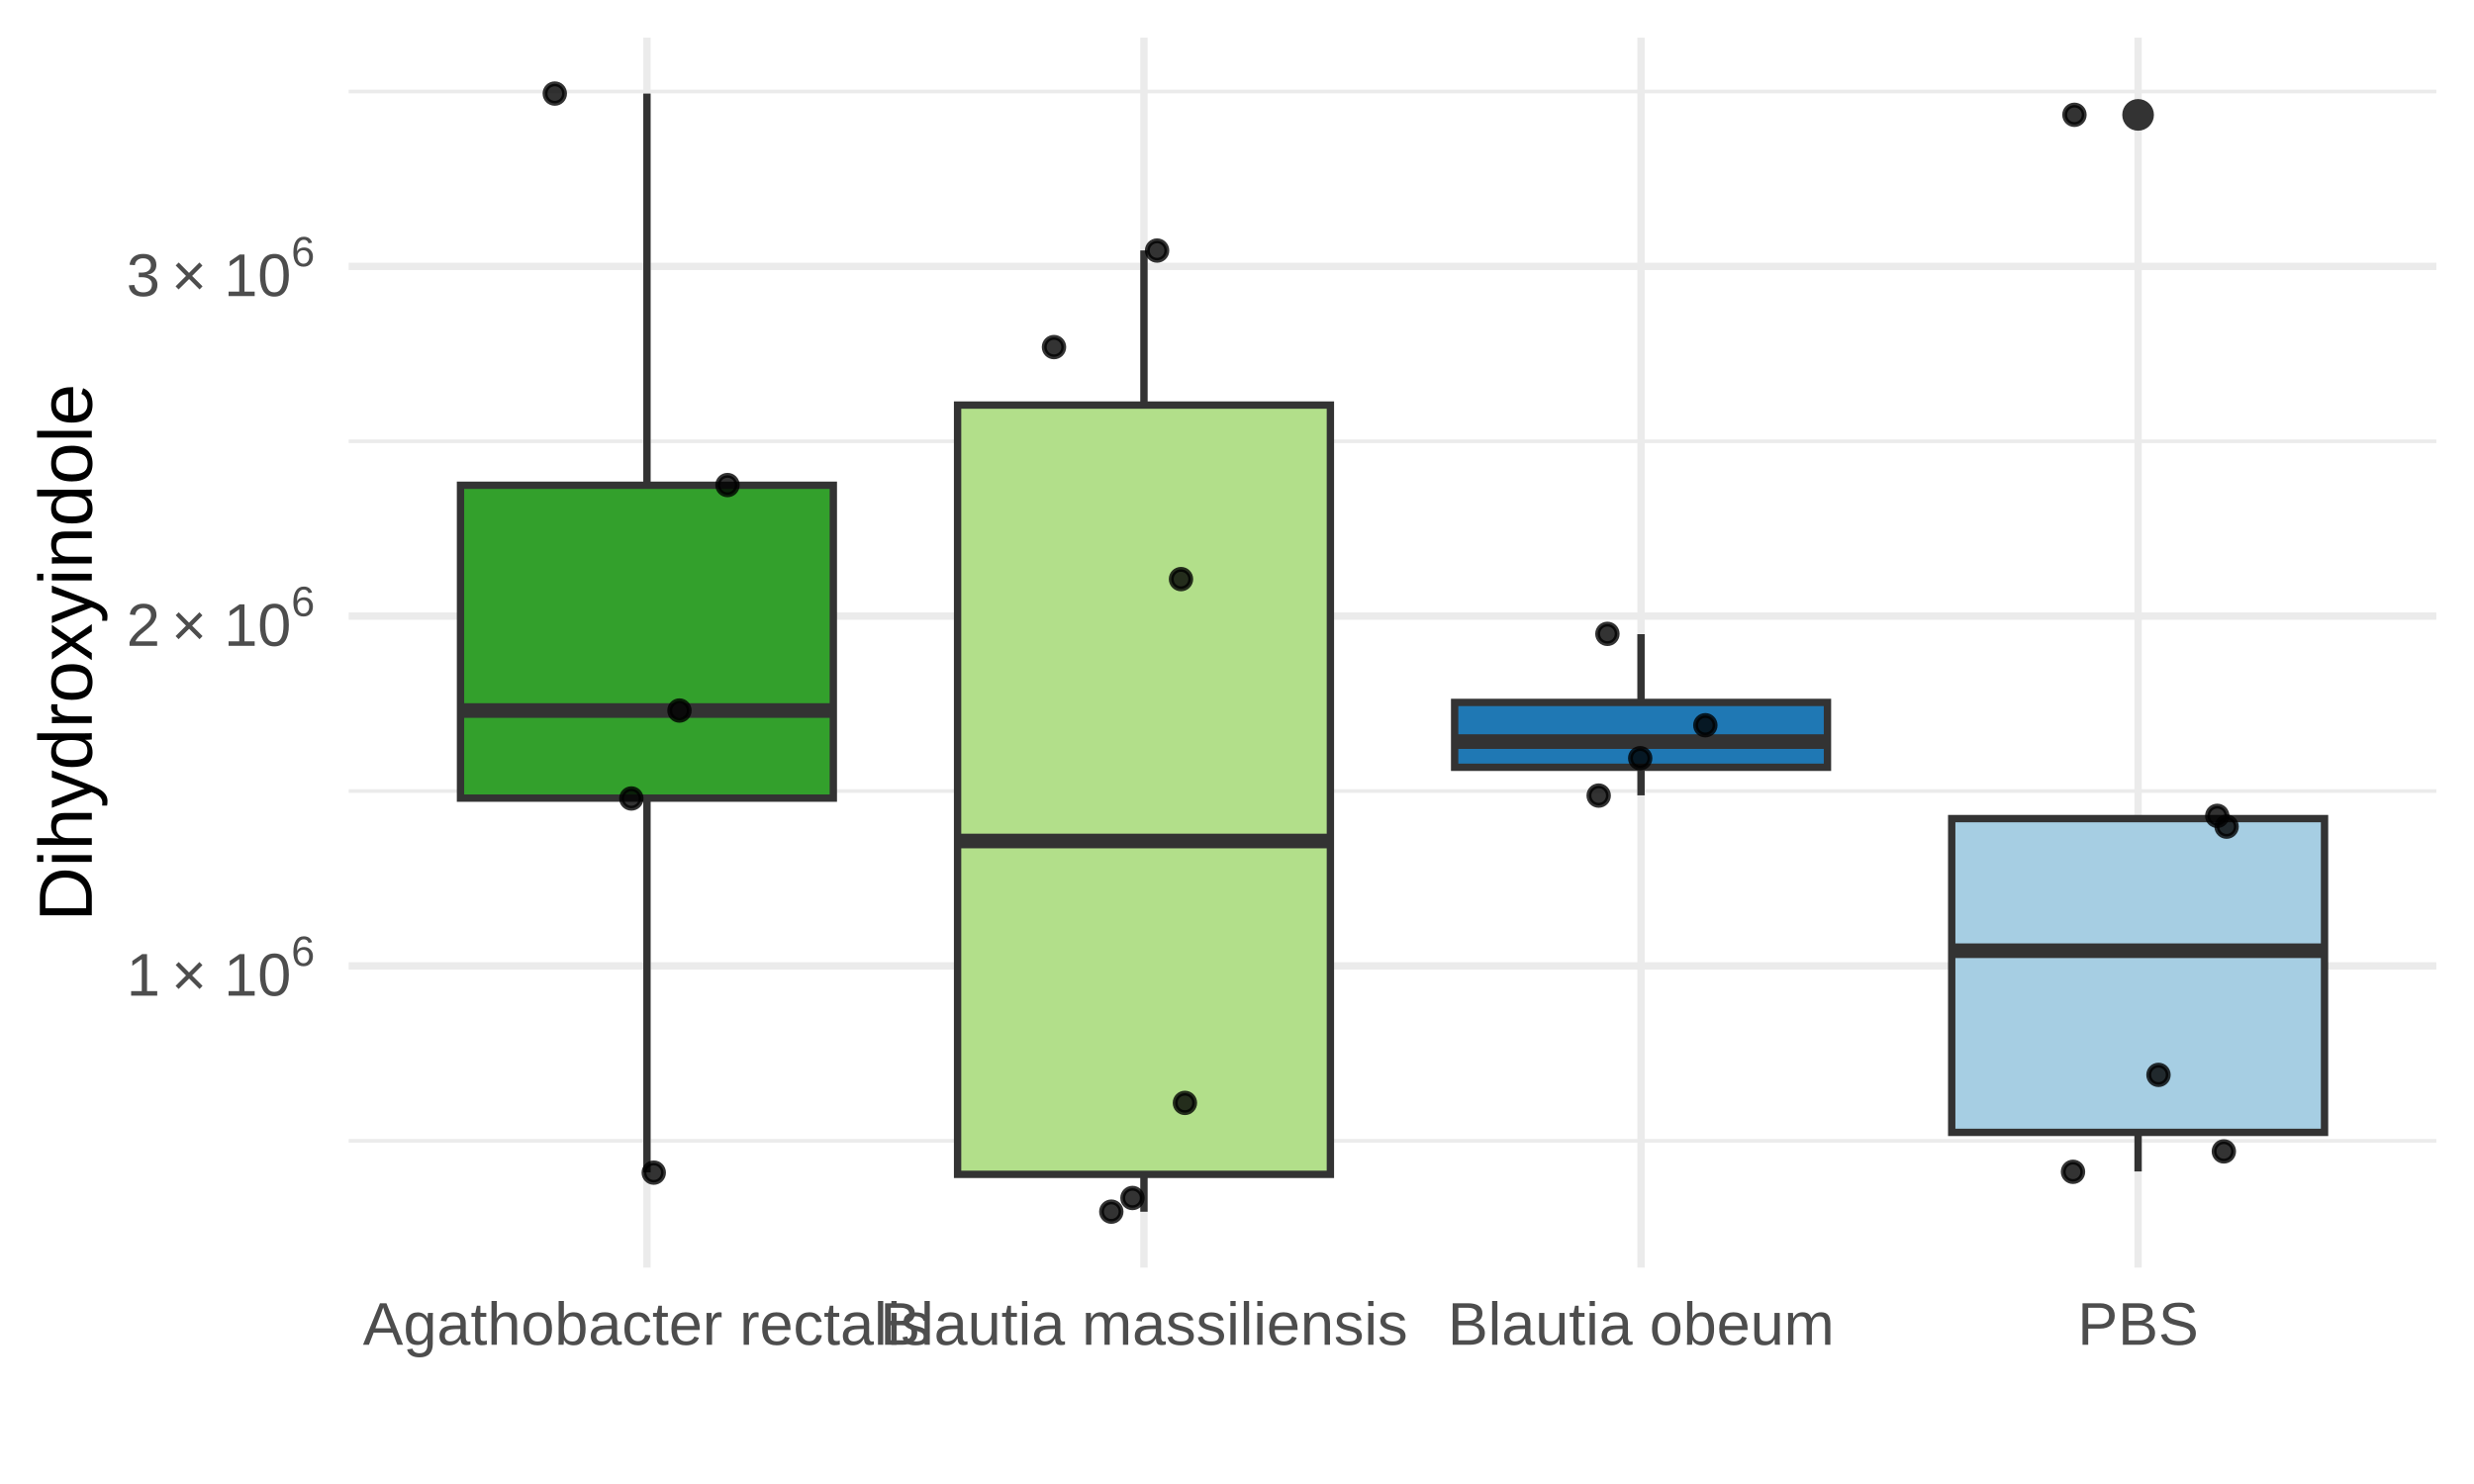
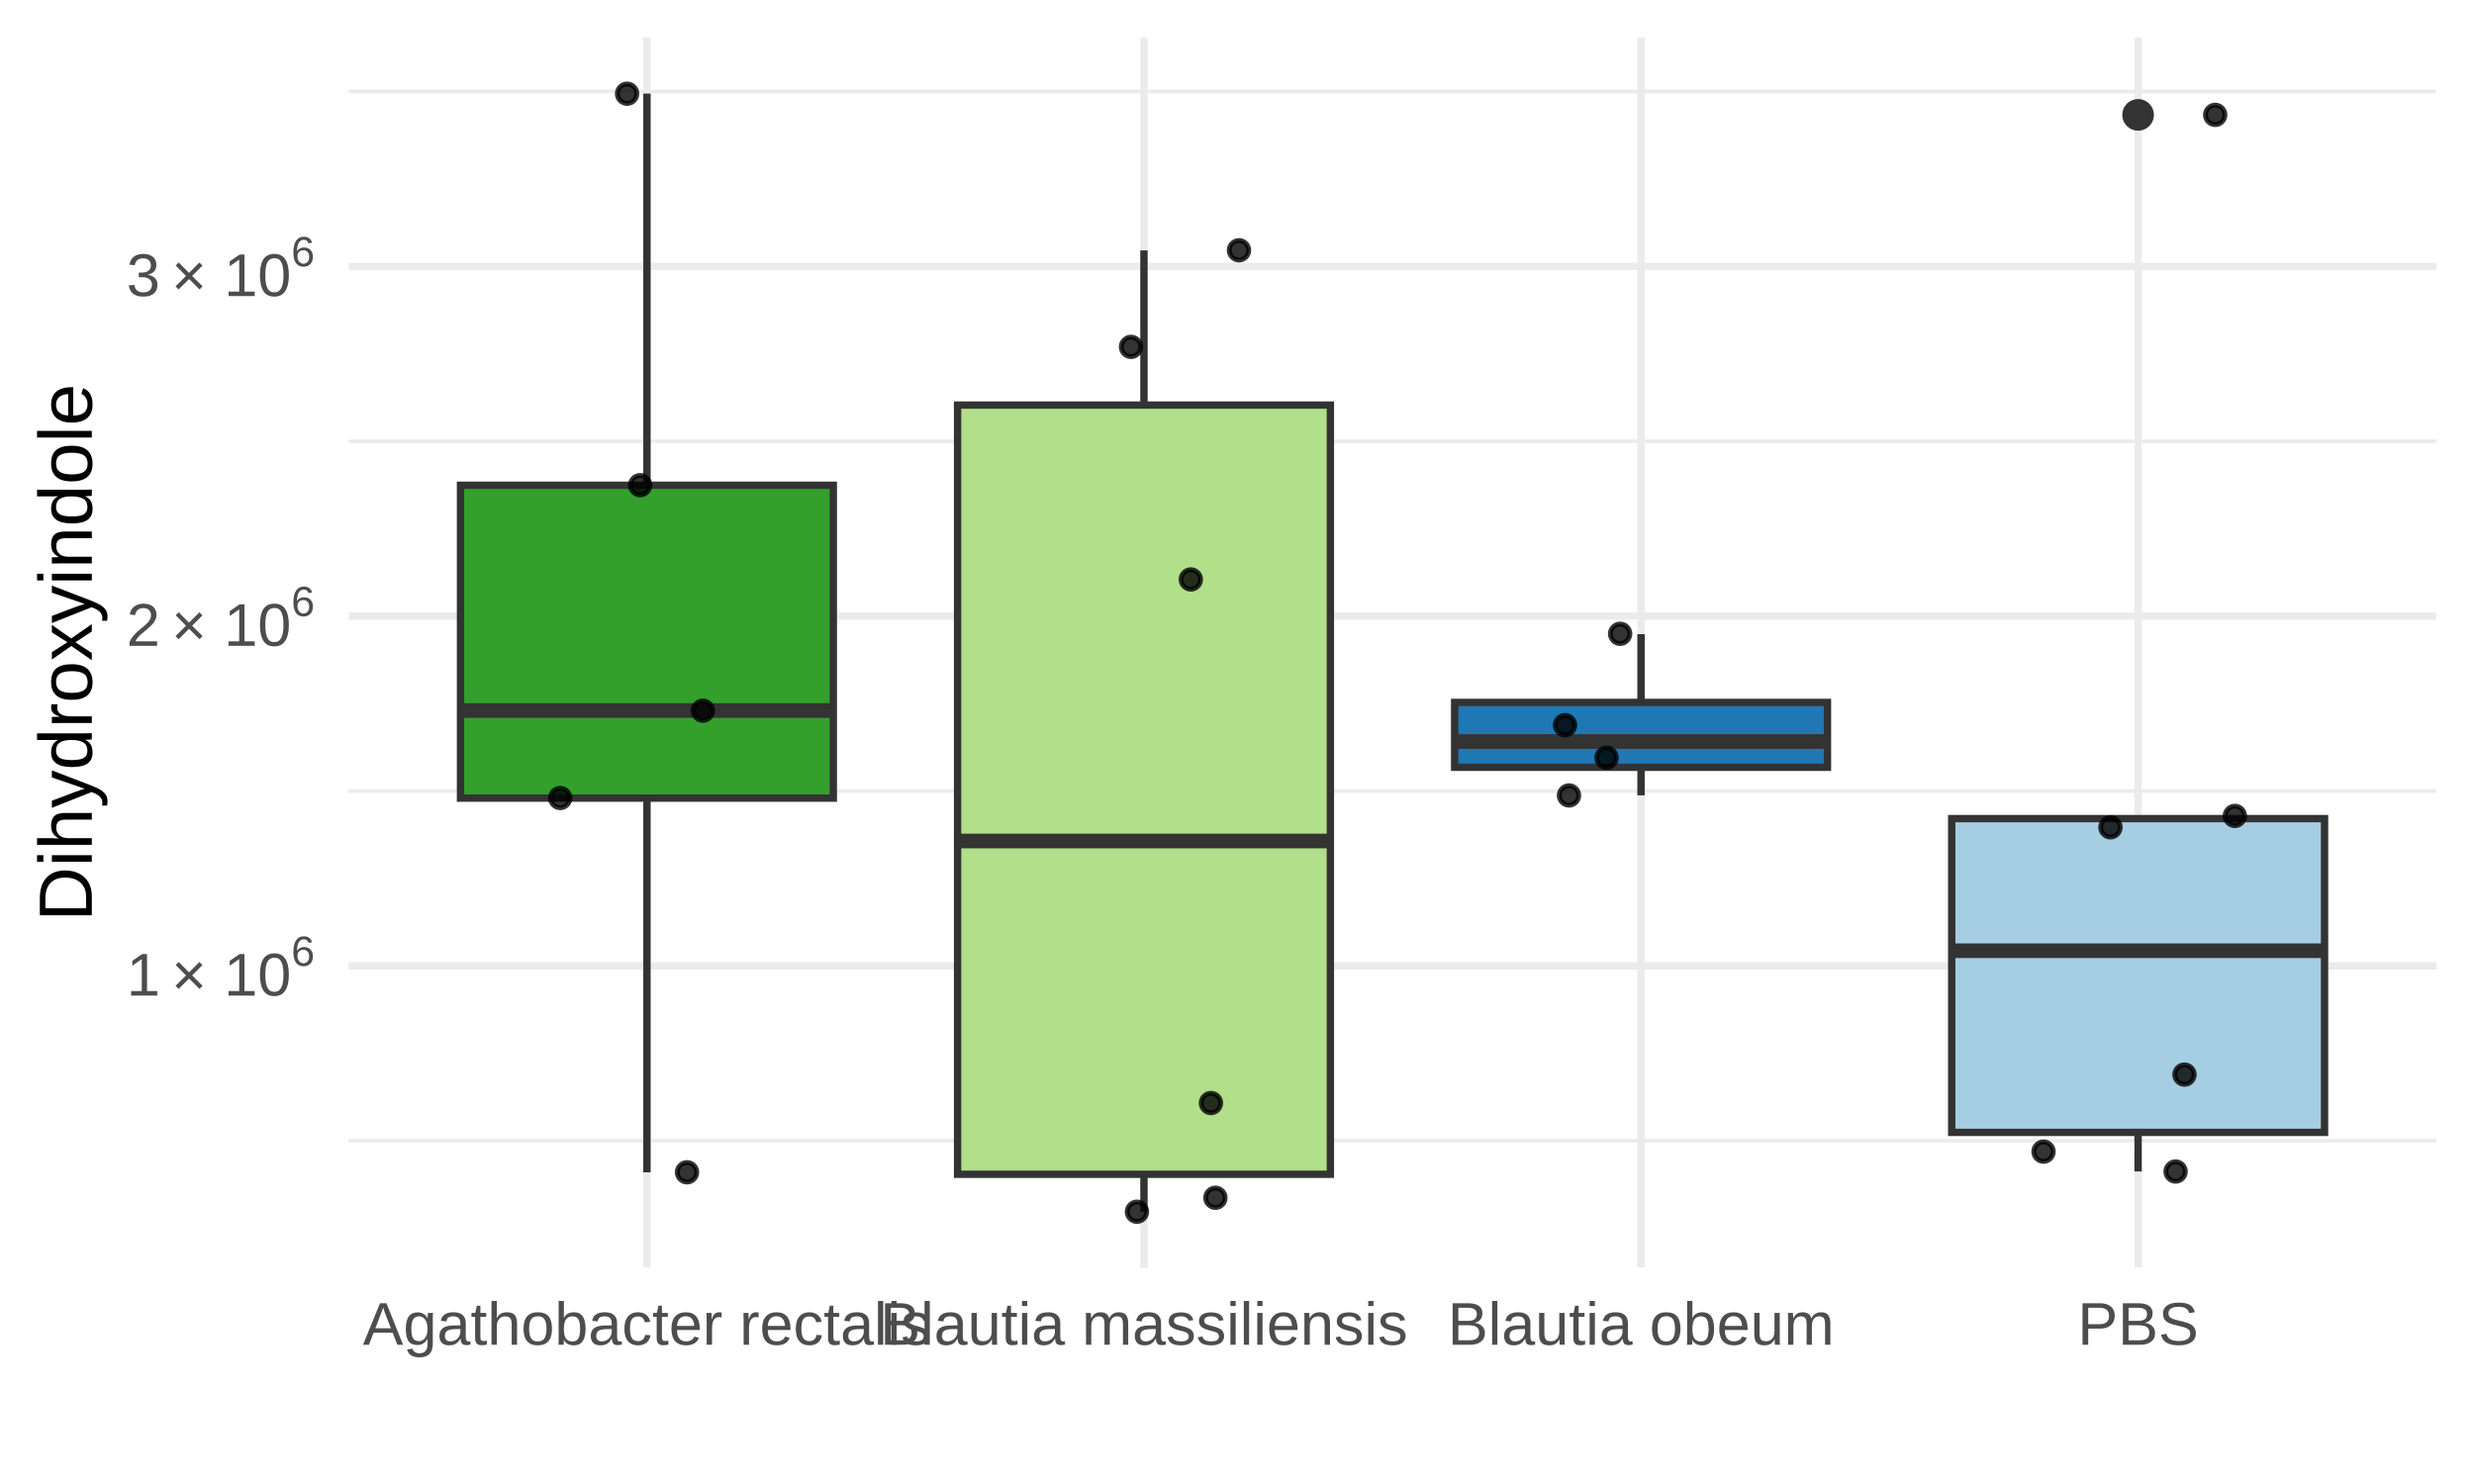
<svg xmlns="http://www.w3.org/2000/svg" class="svglite" width="360.00pt" height="216.00pt" viewBox="0 0 360.00 216.00">
  <defs>
    <style type="text/css">
    .svglite line, .svglite polyline, .svglite polygon, .svglite path, .svglite rect, .svglite circle {
      fill: none;
      stroke: #000000;
      stroke-linecap: round;
      stroke-linejoin: round;
      stroke-miterlimit: 10.00;
    }
    .svglite text {
      white-space: pre;
    }
  </style>
  </defs>
  <rect width="100%" height="100%" style="stroke: none; fill: none;" />
  <defs>
    <clipPath id="cpMC4wMHwzNjAuMDB8MC4wMHwyMTYuMDA=">
      <rect x="0.00" y="0.00" width="360.00" height="216.00" />
    </clipPath>
  </defs>
  <g clip-path="url(#cpMC4wMHwzNjAuMDB8MC4wMHwyMTYuMDA=)">
</g>
  <defs>
    <clipPath id="cpNTAuNzR8MzU0LjUyfDUuNDh8MTg0LjUw">
      <rect x="50.74" y="5.48" width="303.78" height="179.02" />
    </clipPath>
  </defs>
  <g clip-path="url(#cpNTAuNzR8MzU0LjUyfDUuNDh8MTg0LjUw)">
-     <polyline points="50.74,166.05 354.52,166.05 " style="stroke-width: 0.53; stroke: #EBEBEB; stroke-linecap: butt;" />
+     <polyline points="50.74,166.04 354.52,166.04 " style="stroke-width: 0.53; stroke: #EBEBEB; stroke-linecap: butt;" />
    <polyline points="50.74,115.14 354.52,115.14 " style="stroke-width: 0.53; stroke: #EBEBEB; stroke-linecap: butt;" />
    <polyline points="50.74,64.23 354.52,64.23 " style="stroke-width: 0.53; stroke: #EBEBEB; stroke-linecap: butt;" />
    <polyline points="50.74,13.32 354.52,13.32 " style="stroke-width: 0.53; stroke: #EBEBEB; stroke-linecap: butt;" />
    <polyline points="50.74,140.59 354.52,140.59 " style="stroke-width: 1.07; stroke: #EBEBEB; stroke-linecap: butt;" />
    <polyline points="50.74,89.68 354.52,89.68 " style="stroke-width: 1.07; stroke: #EBEBEB; stroke-linecap: butt;" />
    <polyline points="50.74,38.77 354.52,38.77 " style="stroke-width: 1.07; stroke: #EBEBEB; stroke-linecap: butt;" />
    <polyline points="94.14,184.50 94.14,5.48 " style="stroke-width: 1.07; stroke: #EBEBEB; stroke-linecap: butt;" />
    <polyline points="166.46,184.50 166.46,5.48 " style="stroke-width: 1.07; stroke: #EBEBEB; stroke-linecap: butt;" />
    <polyline points="238.79,184.50 238.79,5.48 " style="stroke-width: 1.07; stroke: #EBEBEB; stroke-linecap: butt;" />
    <polyline points="311.12,184.50 311.12,5.48 " style="stroke-width: 1.07; stroke: #EBEBEB; stroke-linecap: butt;" />
    <line x1="94.14" y1="70.63" x2="94.14" y2="13.62" style="stroke-width: 1.07; stroke: #333333; stroke-linecap: butt;" />
    <line x1="94.14" y1="116.17" x2="94.14" y2="170.64" style="stroke-width: 1.07; stroke: #333333; stroke-linecap: butt;" />
    <polygon points="67.01,70.63 67.01,116.17 121.26,116.17 121.26,70.63 67.01,70.63 " style="stroke-width: 1.07; stroke: #333333; stroke-linecap: butt; stroke-linejoin: miter; fill: #33A02C;" />
    <line x1="67.01" y1="103.42" x2="121.26" y2="103.42" style="stroke-width: 2.13; stroke: #333333; stroke-linecap: butt; stroke-linejoin: miter;" />
    <line x1="166.46" y1="58.96" x2="166.46" y2="36.45" style="stroke-width: 1.07; stroke: #333333; stroke-linecap: butt;" />
-     <line x1="166.46" y1="170.93" x2="166.46" y2="176.37" style="stroke-width: 1.07; stroke: #333333; stroke-linecap: butt;" />
-     <polygon points="139.34,58.96 139.34,170.93 193.59,170.93 193.59,58.96 139.34,58.96 " style="stroke-width: 1.07; stroke: #333333; stroke-linecap: butt; stroke-linejoin: miter; fill: #B2DF8A;" />
+     <line x1="166.46" y1="170.92" x2="166.46" y2="176.36" style="stroke-width: 1.07; stroke: #333333; stroke-linecap: butt;" />
+     <polygon points="139.34,58.96 139.34,170.92 193.59,170.92 193.59,58.96 139.34,58.96 " style="stroke-width: 1.07; stroke: #333333; stroke-linecap: butt; stroke-linejoin: miter; fill: #B2DF8A;" />
    <line x1="139.34" y1="122.41" x2="193.59" y2="122.41" style="stroke-width: 2.13; stroke: #333333; stroke-linecap: butt; stroke-linejoin: miter;" />
    <line x1="238.79" y1="102.24" x2="238.79" y2="92.30" style="stroke-width: 1.07; stroke: #333333; stroke-linecap: butt;" />
    <line x1="238.79" y1="111.68" x2="238.79" y2="115.77" style="stroke-width: 1.07; stroke: #333333; stroke-linecap: butt;" />
    <polygon points="211.67,102.24 211.67,111.68 265.92,111.68 265.92,102.24 211.67,102.24 " style="stroke-width: 1.07; stroke: #333333; stroke-linecap: butt; stroke-linejoin: miter; fill: #1F78B4;" />
-     <line x1="211.67" y1="107.94" x2="265.92" y2="107.94" style="stroke-width: 2.13; stroke: #333333; stroke-linecap: butt; stroke-linejoin: miter;" />
+     <line x1="211.67" y1="107.93" x2="265.92" y2="107.93" style="stroke-width: 2.13; stroke: #333333; stroke-linecap: butt; stroke-linejoin: miter;" />
    <circle cx="311.12" cy="16.72" r="1.95" style="stroke-width: 0.71; stroke: #333333; fill: #333333;" />
    <line x1="311.12" y1="119.15" x2="311.12" y2="118.75" style="stroke-width: 1.07; stroke: #333333; stroke-linecap: butt;" />
    <line x1="311.12" y1="164.82" x2="311.12" y2="170.51" style="stroke-width: 1.07; stroke: #333333; stroke-linecap: butt;" />
    <polygon points="284.00,119.15 284.00,164.82 338.25,164.82 338.25,119.15 284.00,119.15 " style="stroke-width: 1.07; stroke: #333333; stroke-linecap: butt; stroke-linejoin: miter; fill: #A6CEE3;" />
    <line x1="284.00" y1="138.38" x2="338.25" y2="138.38" style="stroke-width: 2.13; stroke: #333333; stroke-linecap: butt; stroke-linejoin: miter;" />
-     <circle cx="238.67" cy="110.36" r="1.42" style="stroke-width: 0.71; stroke: #000000; stroke-opacity: 0.80; fill: #000000; fill-opacity: 0.80;" />
-     <circle cx="172.42" cy="160.53" r="1.42" style="stroke-width: 0.71; stroke: #000000; stroke-opacity: 0.80; fill: #000000; fill-opacity: 0.80;" />
-     <circle cx="105.86" cy="70.60" r="1.42" style="stroke-width: 0.71; stroke: #000000; stroke-opacity: 0.80; fill: #000000; fill-opacity: 0.80;" />
-     <circle cx="80.73" cy="13.62" r="1.42" style="stroke-width: 0.71; stroke: #000000; stroke-opacity: 0.80; fill: #000000; fill-opacity: 0.80;" />
-     <circle cx="324.00" cy="120.32" r="1.42" style="stroke-width: 0.71; stroke: #000000; stroke-opacity: 0.80; fill: #000000; fill-opacity: 0.80;" />
-     <circle cx="323.60" cy="167.59" r="1.42" style="stroke-width: 0.71; stroke: #000000; stroke-opacity: 0.80; fill: #000000; fill-opacity: 0.80;" />
-     <circle cx="161.71" cy="176.36" r="1.42" style="stroke-width: 0.71; stroke: #000000; stroke-opacity: 0.80; fill: #000000; fill-opacity: 0.80;" />
-     <circle cx="233.90" cy="92.26" r="1.42" style="stroke-width: 0.71; stroke: #000000; stroke-opacity: 0.80; fill: #000000; fill-opacity: 0.80;" />
-     <circle cx="232.63" cy="115.80" r="1.42" style="stroke-width: 0.71; stroke: #000000; stroke-opacity: 0.80; fill: #000000; fill-opacity: 0.80;" />
-     <circle cx="164.79" cy="174.37" r="1.42" style="stroke-width: 0.71; stroke: #000000; stroke-opacity: 0.80; fill: #000000; fill-opacity: 0.80;" />
-     <circle cx="91.87" cy="116.22" r="1.42" style="stroke-width: 0.71; stroke: #000000; stroke-opacity: 0.80; fill: #000000; fill-opacity: 0.80;" />
-     <circle cx="95.13" cy="170.68" r="1.42" style="stroke-width: 0.71; stroke: #000000; stroke-opacity: 0.80; fill: #000000; fill-opacity: 0.80;" />
-     <circle cx="301.86" cy="16.71" r="1.42" style="stroke-width: 0.71; stroke: #000000; stroke-opacity: 0.80; fill: #000000; fill-opacity: 0.80;" />
-     <circle cx="322.64" cy="118.75" r="1.42" style="stroke-width: 0.71; stroke: #000000; stroke-opacity: 0.80; fill: #000000; fill-opacity: 0.80;" />
-     <circle cx="171.85" cy="84.29" r="1.42" style="stroke-width: 0.71; stroke: #000000; stroke-opacity: 0.80; fill: #000000; fill-opacity: 0.80;" />
-     <circle cx="248.15" cy="105.56" r="1.42" style="stroke-width: 0.71; stroke: #000000; stroke-opacity: 0.80; fill: #000000; fill-opacity: 0.80;" />
-     <circle cx="168.37" cy="36.47" r="1.42" style="stroke-width: 0.71; stroke: #000000; stroke-opacity: 0.80; fill: #000000; fill-opacity: 0.80;" />
-     <circle cx="98.87" cy="103.42" r="1.42" style="stroke-width: 0.71; stroke: #000000; stroke-opacity: 0.80; fill: #000000; fill-opacity: 0.80;" />
-     <circle cx="314.09" cy="156.45" r="1.42" style="stroke-width: 0.71; stroke: #000000; stroke-opacity: 0.80; fill: #000000; fill-opacity: 0.80;" />
-     <circle cx="301.65" cy="170.56" r="1.42" style="stroke-width: 0.71; stroke: #000000; stroke-opacity: 0.80; fill: #000000; fill-opacity: 0.80;" />
-     <circle cx="153.37" cy="50.52" r="1.42" style="stroke-width: 0.71; stroke: #000000; stroke-opacity: 0.80; fill: #000000; fill-opacity: 0.80;" />
+     <circle cx="233.77" cy="110.29" r="1.42" style="stroke-width: 0.71; stroke: #000000; stroke-opacity: 0.80; fill: #000000; fill-opacity: 0.80;" />
+     <circle cx="176.21" cy="160.55" r="1.42" style="stroke-width: 0.71; stroke: #000000; stroke-opacity: 0.80; fill: #000000; fill-opacity: 0.80;" />
+     <circle cx="93.15" cy="70.62" r="1.42" style="stroke-width: 0.71; stroke: #000000; stroke-opacity: 0.80; fill: #000000; fill-opacity: 0.80;" />
+     <circle cx="91.25" cy="13.64" r="1.42" style="stroke-width: 0.71; stroke: #000000; stroke-opacity: 0.80; fill: #000000; fill-opacity: 0.80;" />
+     <circle cx="307.10" cy="120.42" r="1.42" style="stroke-width: 0.71; stroke: #000000; stroke-opacity: 0.80; fill: #000000; fill-opacity: 0.80;" />
+     <circle cx="297.36" cy="167.62" r="1.42" style="stroke-width: 0.71; stroke: #000000; stroke-opacity: 0.80; fill: #000000; fill-opacity: 0.80;" />
+     <circle cx="165.44" cy="176.37" r="1.42" style="stroke-width: 0.71; stroke: #000000; stroke-opacity: 0.80; fill: #000000; fill-opacity: 0.80;" />
+     <circle cx="235.75" cy="92.25" r="1.42" style="stroke-width: 0.71; stroke: #000000; stroke-opacity: 0.80; fill: #000000; fill-opacity: 0.80;" />
+     <circle cx="228.31" cy="115.78" r="1.42" style="stroke-width: 0.71; stroke: #000000; stroke-opacity: 0.80; fill: #000000; fill-opacity: 0.80;" />
+     <circle cx="176.86" cy="174.34" r="1.42" style="stroke-width: 0.71; stroke: #000000; stroke-opacity: 0.80; fill: #000000; fill-opacity: 0.80;" />
+     <circle cx="81.52" cy="116.15" r="1.42" style="stroke-width: 0.71; stroke: #000000; stroke-opacity: 0.80; fill: #000000; fill-opacity: 0.80;" />
+     <circle cx="99.97" cy="170.63" r="1.42" style="stroke-width: 0.71; stroke: #000000; stroke-opacity: 0.80; fill: #000000; fill-opacity: 0.80;" />
+     <circle cx="322.34" cy="16.72" r="1.42" style="stroke-width: 0.71; stroke: #000000; stroke-opacity: 0.80; fill: #000000; fill-opacity: 0.80;" />
+     <circle cx="325.20" cy="118.76" r="1.42" style="stroke-width: 0.71; stroke: #000000; stroke-opacity: 0.80; fill: #000000; fill-opacity: 0.80;" />
+     <circle cx="173.28" cy="84.34" r="1.42" style="stroke-width: 0.71; stroke: #000000; stroke-opacity: 0.80; fill: #000000; fill-opacity: 0.80;" />
+     <circle cx="227.73" cy="105.55" r="1.42" style="stroke-width: 0.71; stroke: #000000; stroke-opacity: 0.80; fill: #000000; fill-opacity: 0.80;" />
+     <circle cx="180.29" cy="36.43" r="1.42" style="stroke-width: 0.71; stroke: #000000; stroke-opacity: 0.80; fill: #000000; fill-opacity: 0.80;" />
+     <circle cx="102.28" cy="103.44" r="1.42" style="stroke-width: 0.71; stroke: #000000; stroke-opacity: 0.80; fill: #000000; fill-opacity: 0.80;" />
+     <circle cx="317.87" cy="156.41" r="1.42" style="stroke-width: 0.71; stroke: #000000; stroke-opacity: 0.80; fill: #000000; fill-opacity: 0.80;" />
+     <circle cx="316.58" cy="170.52" r="1.42" style="stroke-width: 0.71; stroke: #000000; stroke-opacity: 0.80; fill: #000000; fill-opacity: 0.80;" />
+     <circle cx="164.58" cy="50.49" r="1.42" style="stroke-width: 0.71; stroke: #000000; stroke-opacity: 0.80; fill: #000000; fill-opacity: 0.80;" />
  </g>
  <g clip-path="url(#cpMC4wMHwzNjAuMDB8MC4wMHwyMTYuMDA=)">
-     <text x="18.41" y="144.92" style="font-size: 8.80px;fill: #4D4D4D; font-family: &quot;Arial&quot;;" textLength="4.90px" lengthAdjust="spacingAndGlyphs">1</text>
-     <text x="24.94" y="144.92" style="font-size: 8.80px;fill: #4D4D4D; font-family: &quot;Arial&quot;;" textLength="6.02px" lengthAdjust="spacingAndGlyphs">×</text>
-     <text x="32.59" y="144.92" style="font-size: 8.80px;fill: #4D4D4D; font-family: &quot;Arial&quot;;" textLength="9.79px" lengthAdjust="spacingAndGlyphs">10</text>
+     <text x="18.41" y="144.91" style="font-size: 8.80px;fill: #4D4D4D; font-family: &quot;Arial&quot;;" textLength="4.90px" lengthAdjust="spacingAndGlyphs">1</text>
+     <text x="24.94" y="144.91" style="font-size: 8.80px;fill: #4D4D4D; font-family: &quot;Arial&quot;;" textLength="6.02px" lengthAdjust="spacingAndGlyphs">×</text>
+     <text x="32.59" y="144.91" style="font-size: 8.80px;fill: #4D4D4D; font-family: &quot;Arial&quot;;" textLength="9.79px" lengthAdjust="spacingAndGlyphs">10</text>
    <text x="42.38" y="140.58" style="font-size: 6.16px;fill: #4D4D4D; font-family: &quot;Arial&quot;;" textLength="3.43px" lengthAdjust="spacingAndGlyphs">6</text>
    <text x="18.41" y="94.01" style="font-size: 8.80px;fill: #4D4D4D; font-family: &quot;Arial&quot;;" textLength="4.90px" lengthAdjust="spacingAndGlyphs">2</text>
    <text x="24.94" y="94.01" style="font-size: 8.80px;fill: #4D4D4D; font-family: &quot;Arial&quot;;" textLength="6.02px" lengthAdjust="spacingAndGlyphs">×</text>
    <text x="32.59" y="94.01" style="font-size: 8.80px;fill: #4D4D4D; font-family: &quot;Arial&quot;;" textLength="9.79px" lengthAdjust="spacingAndGlyphs">10</text>
    <text x="42.38" y="89.67" style="font-size: 6.16px;fill: #4D4D4D; font-family: &quot;Arial&quot;;" textLength="3.43px" lengthAdjust="spacingAndGlyphs">6</text>
    <text x="18.41" y="43.10" style="font-size: 8.80px;fill: #4D4D4D; font-family: &quot;Arial&quot;;" textLength="4.90px" lengthAdjust="spacingAndGlyphs">3</text>
    <text x="24.94" y="43.10" style="font-size: 8.80px;fill: #4D4D4D; font-family: &quot;Arial&quot;;" textLength="6.02px" lengthAdjust="spacingAndGlyphs">×</text>
    <text x="32.59" y="43.10" style="font-size: 8.80px;fill: #4D4D4D; font-family: &quot;Arial&quot;;" textLength="9.79px" lengthAdjust="spacingAndGlyphs">10</text>
    <text x="42.38" y="38.76" style="font-size: 6.16px;fill: #4D4D4D; font-family: &quot;Arial&quot;;" textLength="3.43px" lengthAdjust="spacingAndGlyphs">6</text>
    <text x="94.14" y="195.74" text-anchor="middle" style="font-size: 8.80px;fill: #4D4D4D; font-family: &quot;Arial&quot;;" textLength="82.68px" lengthAdjust="spacingAndGlyphs">Agathobacter rectalis</text>
    <text x="166.46" y="195.74" text-anchor="middle" style="font-size: 8.80px;fill: #4D4D4D; font-family: &quot;Arial&quot;;" textLength="76.77px" lengthAdjust="spacingAndGlyphs">Blautia massiliensis</text>
    <text x="238.79" y="195.74" text-anchor="middle" style="font-size: 8.80px;fill: #4D4D4D; font-family: &quot;Arial&quot;;" textLength="56.27px" lengthAdjust="spacingAndGlyphs">Blautia obeum</text>
    <text x="311.12" y="195.74" text-anchor="middle" style="font-size: 8.80px;fill: #4D4D4D; font-family: &quot;Arial&quot;;" textLength="17.60px" lengthAdjust="spacingAndGlyphs">PBS</text>
    <text transform="translate(13.36,94.99) rotate(-90)" text-anchor="middle" style="font-size: 11.00px; font-family: &quot;Arial&quot;;" textLength="78.27px" lengthAdjust="spacingAndGlyphs">Dihydroxyindole</text>
  </g>
</svg>
